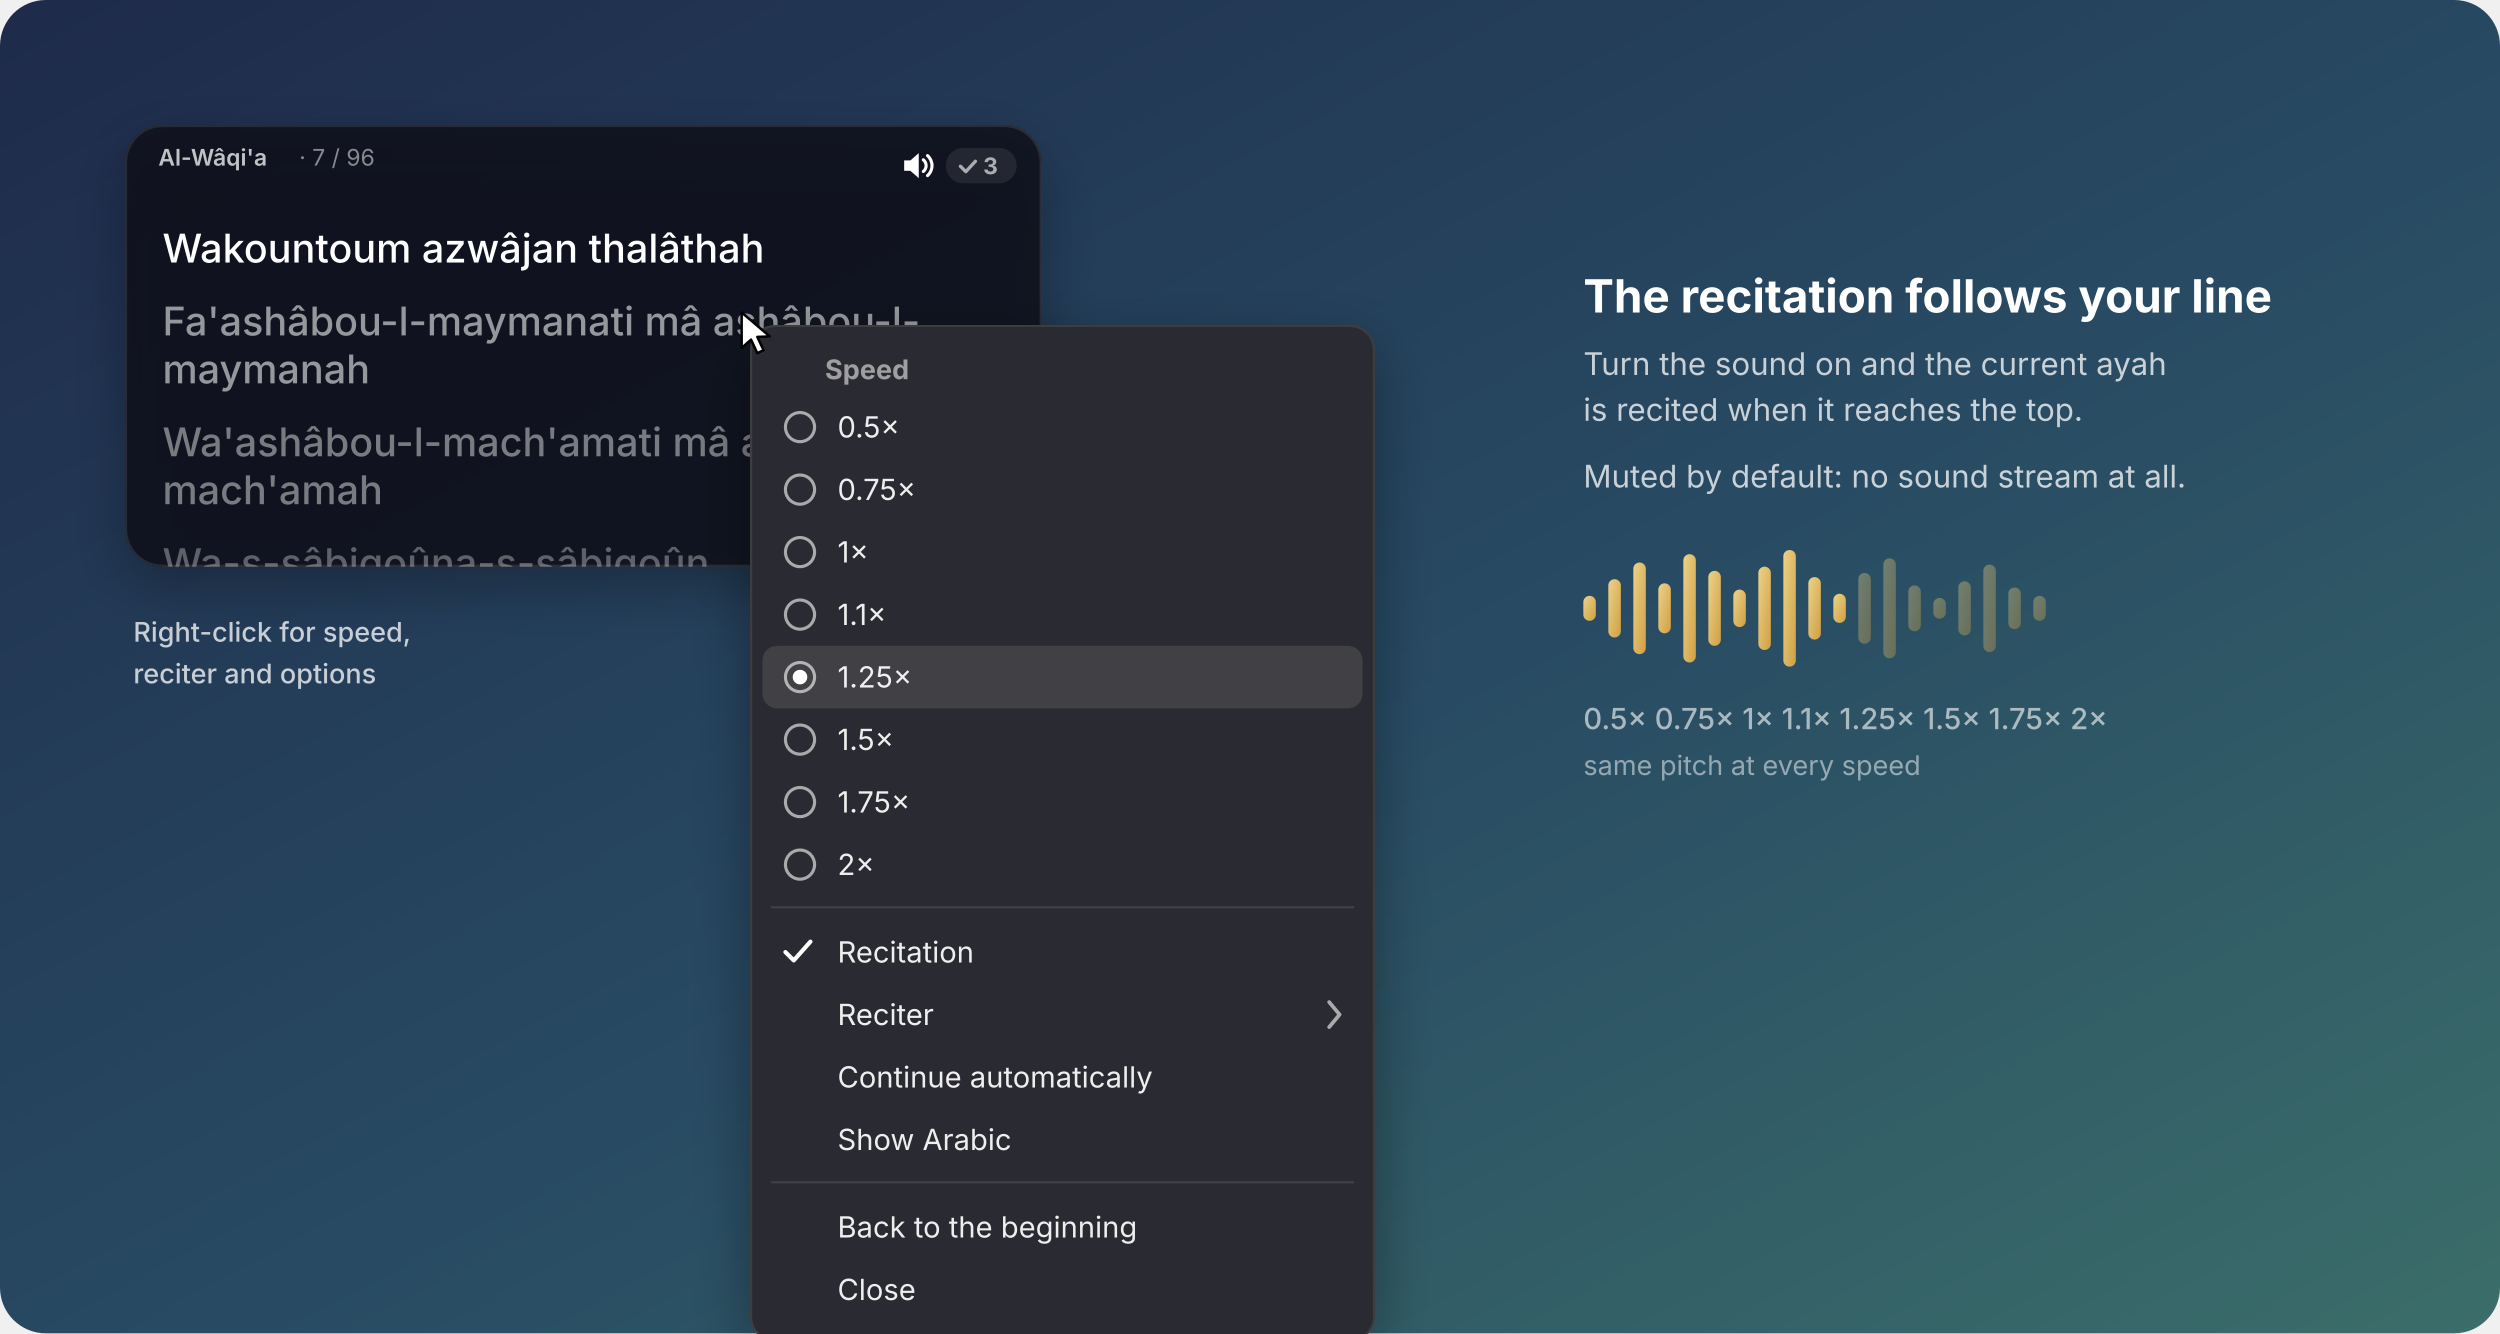
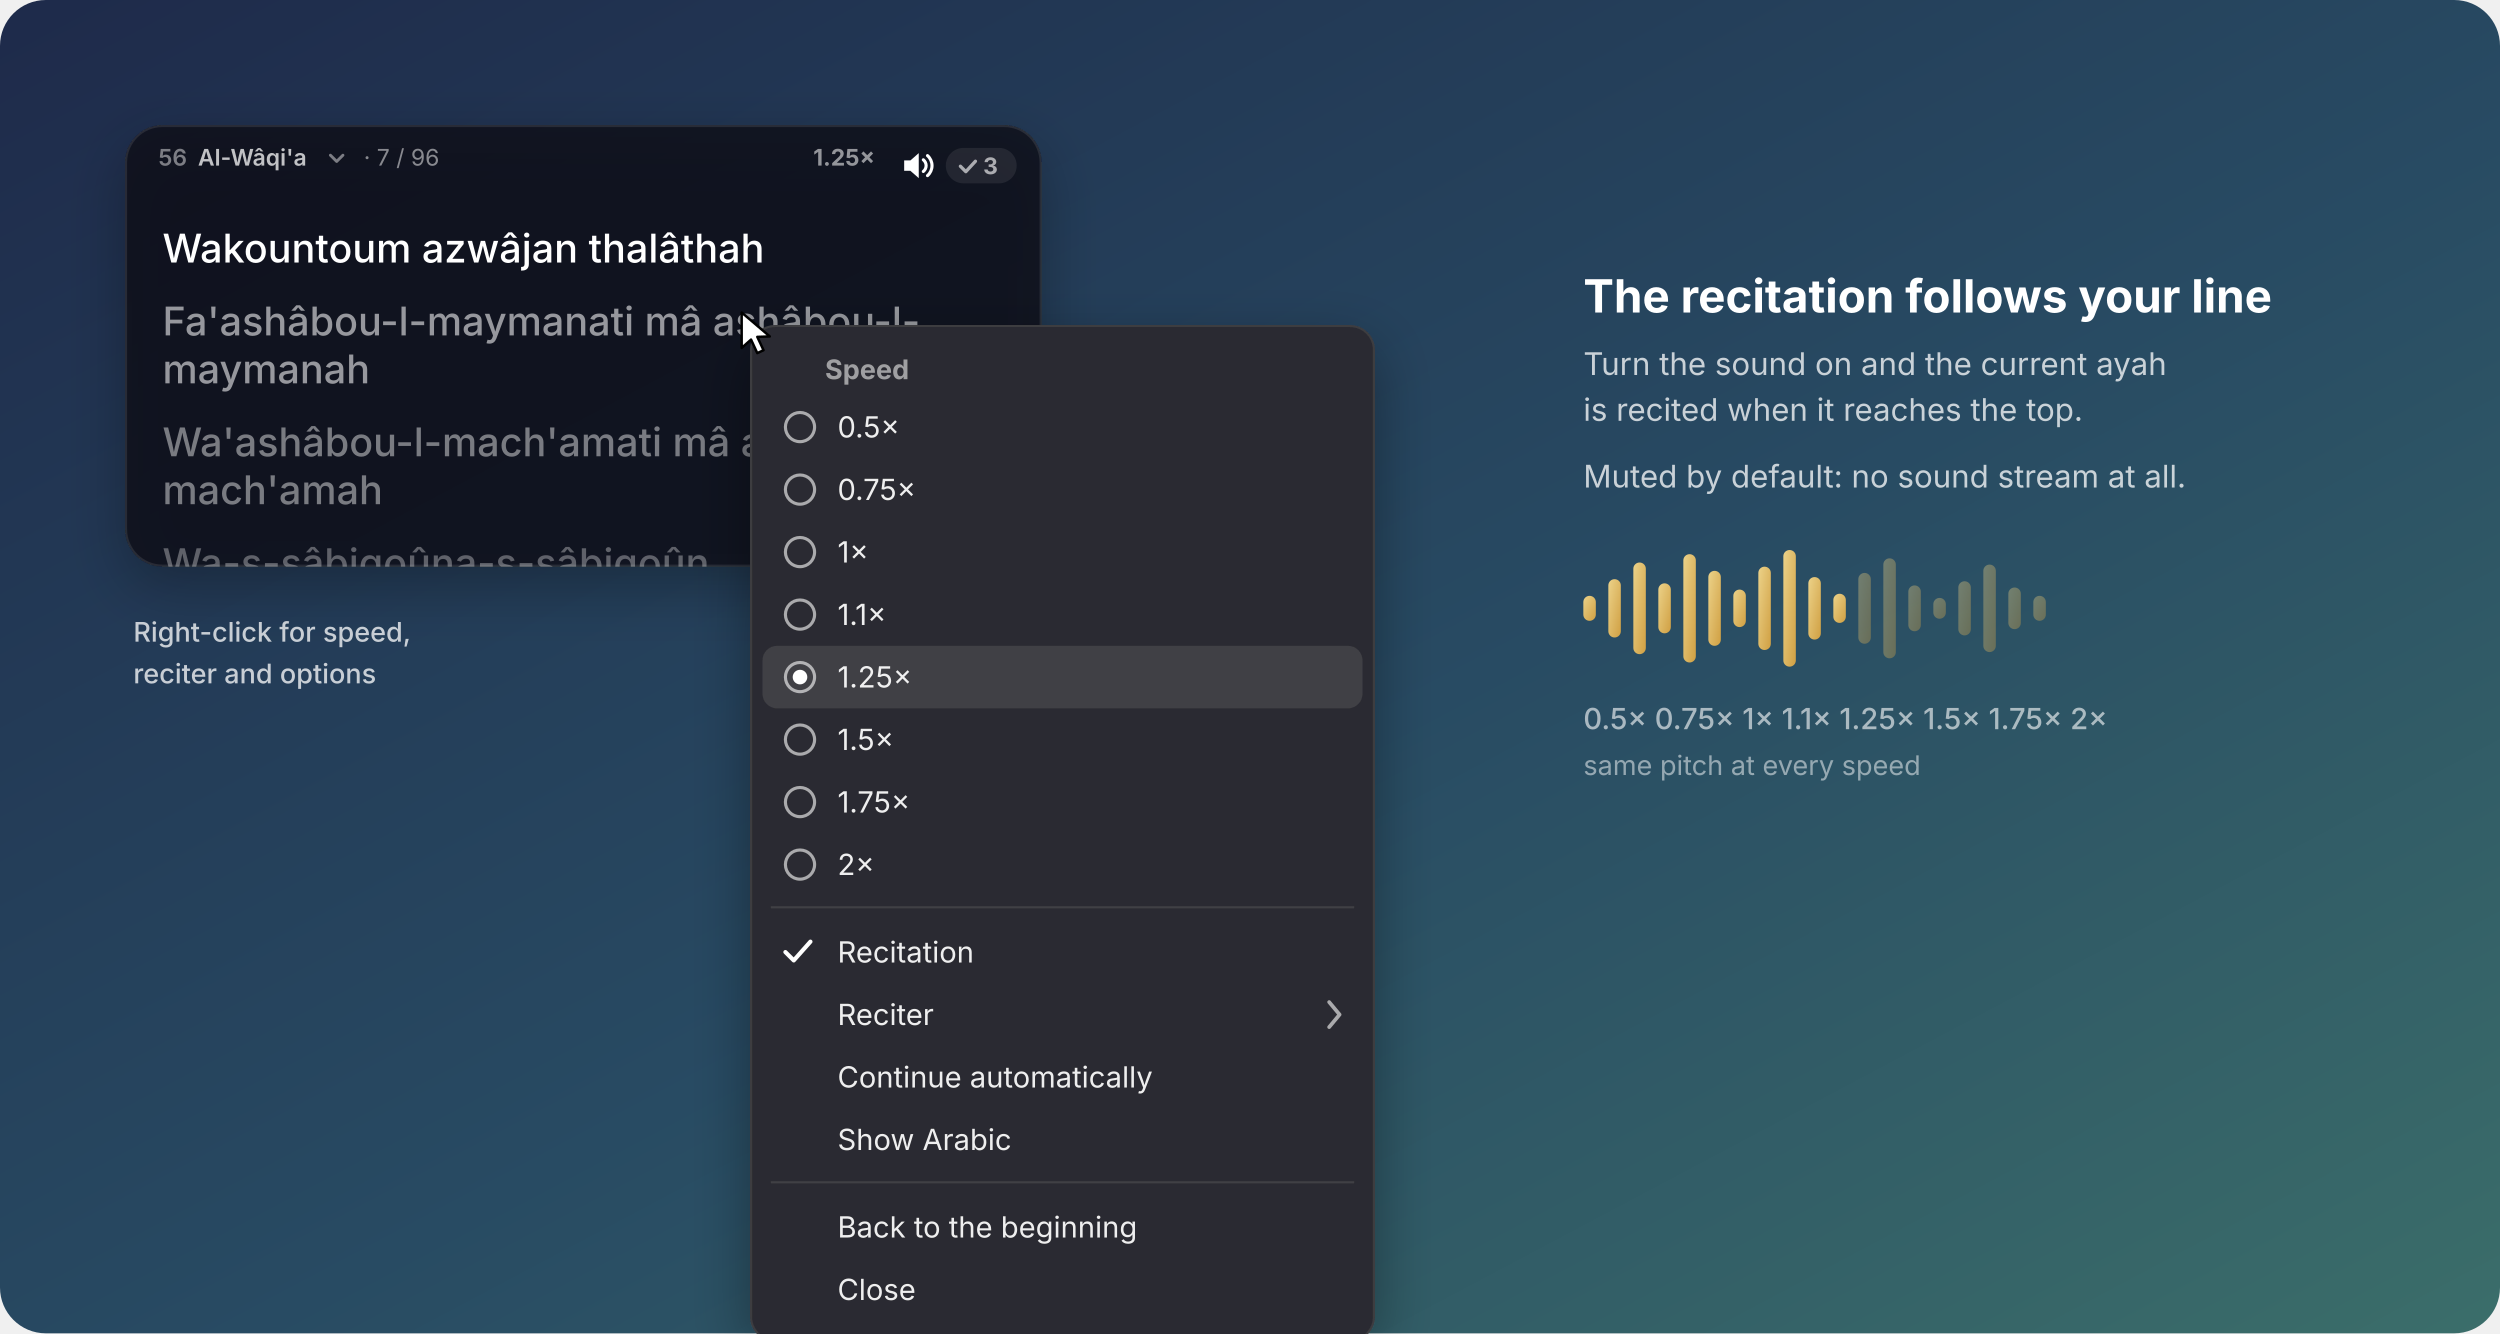
<svg xmlns="http://www.w3.org/2000/svg" width="1200" height="640" viewBox="0 0 1200 640" role="img" aria-label="The right-click menu: speeds from 0.5× to 2×, Recitation, Reciter, Continue automatically, Show Arabic, Back to the beginning and Close.">
  <defs>
    <linearGradient id="wall" x1="0" y1="0" x2="1" y2="1">
      <stop offset="0" stop-color="#1e2a4a" />
      <stop offset="0.55" stop-color="#284b63" />
      <stop offset="1" stop-color="#3b6e6a" />
    </linearGradient>
    <radialGradient id="glow" cx="0.78" cy="0.18" r="0.6">
      <stop offset="0" stop-color="#f6d98b" stop-opacity="0.22" />
      <stop offset="1" stop-color="#f6d98b" stop-opacity="0" />
    </radialGradient>
    <linearGradient id="gold" x1="0" y1="0" x2="1" y2="1">
      <stop offset="0" stop-color="#f6d98b" />
      <stop offset="1" stop-color="#d9a441" />
    </linearGradient>
    <filter id="shadow" x="-20%" y="-20%" width="140%" height="160%">
      <feDropShadow dx="0" dy="10" stdDeviation="14" flood-color="#000" flood-opacity="0.35" />
    </filter>
    <filter id="blur" x="-5%" y="-20%" width="110%" height="140%">
      <feGaussianBlur stdDeviation="5" />
    </filter>
    <style>
    text { font-family: Inter, 'Adwaita Sans', Cantarell, 'Segoe UI', system-ui, sans-serif; }
    .mono { font-family: 'Adwaita Mono', 'JetBrains Mono', 'DejaVu Sans Mono', monospace; }
  </style>
  </defs>
  <rect width="1200" height="640" rx="22" fill="url(#wall)" />
  <g transform="translate(60,60) scale(1.0)">
    <rect width="440" height="212" rx="18" fill="#101014" fill-opacity="0.80" filter="url(#shadow)" />
    <rect x="0.5" y="0.5" width="439" height="211" rx="17.5" fill="none" stroke="#fff" stroke-opacity="0.10" />
    <clipPath id="clip6060">
      <rect x="0" y="36" width="440" height="176" />
    </clipPath>
-     <text x="16" y="19.5" font-size="11" font-weight="600" fill="#fff" fill-opacity="0.74" text-anchor="start">Al-Wâqi'a</text>
-     <text x="83.6" y="19.5" font-size="11" font-weight="400" fill="#fff" fill-opacity="0.5" text-anchor="start">·  7 / 96</text>
+     <text x="16" y="19.5" font-size="11" font-weight="600" fill="#fff" fill-opacity="0.45" text-anchor="start">56</text>
+     <text x="35" y="19.5" font-size="11" font-weight="600" fill="#fff" fill-opacity="0.74" text-anchor="start">Al-Wâqi'a</text>
+     <path d="M98.6 14.5l3 3 3-3" fill="none" stroke="#fff" stroke-opacity="0.45" stroke-width="1.4" stroke-linecap="round" stroke-linejoin="round" />
+     <text x="114.6" y="19.5" font-size="11" font-weight="400" fill="#fff" fill-opacity="0.5" text-anchor="start">·  7 / 96</text>
+     <text x="360" y="19.5" font-size="11" font-weight="700" fill="#fff" fill-opacity="0.55" text-anchor="end">1.25×</text>
    <g transform="translate(374,12.5)" fill="#fff" fill-opacity="1" stroke="#fff" stroke-opacity="1">
      <path d="M0 4.5h3l4-3.5v12l-4-3.5H0z" stroke="none" />
      <path d="M9.2 4.2a3.6 3.6 0 0 1 0 5.6M11.2 2.2a6.4 6.4 0 0 1 0 9.6" fill="none" stroke-width="1.5" stroke-linecap="round" />
    </g>
    <rect x="394" y="11" width="34" height="17" rx="8.5" fill="#ffffff" fill-opacity="0.08" />
    <path d="M401 19.8l2.6 2.6 4.6-5" fill="none" stroke="#ffffff" stroke-opacity="0.62" stroke-width="1.6" stroke-linecap="round" stroke-linejoin="round" />
    <text x="419" y="23.6" font-size="11" font-weight="700" fill="#ffffff" fill-opacity="0.62" text-anchor="end">3</text>
    <g clip-path="url(#clip6060)">
      <text x="18" y="66" font-size="19" font-weight="500" fill="#fff" fill-opacity="1" text-anchor="start">Wakountoum azwâjan thalâthah</text>
      <text x="18" y="101" font-size="19" font-weight="500" fill="#fff" fill-opacity="0.56" text-anchor="start">Fa'ashâbou-l-maymanati mâ ashâbou-l-</text>
      <text x="18" y="124" font-size="19" font-weight="500" fill="#fff" fill-opacity="0.56" text-anchor="start">maymanah</text>
      <text x="18" y="159" font-size="19" font-weight="500" fill="#fff" fill-opacity="0.44" text-anchor="start">Wa'ashâbou-l-mach'amati mâ ashâbou-l-</text>
      <text x="18" y="182" font-size="19" font-weight="500" fill="#fff" fill-opacity="0.44" text-anchor="start">mach'amah</text>
      <text x="18" y="217" font-size="19" font-weight="500" fill="#fff" fill-opacity="0.33" text-anchor="start">Wa-s-sâbiqoûna-s-sâbiqoûn</text>
      <text x="18" y="252" font-size="19" font-weight="500" fill="#fff" fill-opacity="0.24" text-anchor="start">Oulâ'ika-l-mouqarraboûn</text>
      <text x="18" y="287" font-size="19" font-weight="500" fill="#fff" fill-opacity="0.24" text-anchor="start">Fî jannâti-n-na'îm</text>
    </g>
  </g>
  <g transform="translate(360,156)" filter="url(#shadow)">
    <rect width="300" height="488" rx="12" fill="#2b2b31" />
    <rect x="0.5" y="0.5" width="299" height="487" rx="11.5" fill="none" stroke="#fff" stroke-opacity="0.08" />
    <text x="36" y="26" font-size="13" font-weight="700" fill="#fff" fill-opacity="0.55" text-anchor="start">Speed</text>
    <circle cx="24" cy="49" r="7" fill="none" stroke="#fff" stroke-opacity="0.6" stroke-width="1.5" />
    <text x="42" y="54" font-size="14" font-weight="400" fill="#fff" fill-opacity="0.92" text-anchor="start">0.5×</text>
    <circle cx="24" cy="79" r="7" fill="none" stroke="#fff" stroke-opacity="0.6" stroke-width="1.5" />
    <text x="42" y="84" font-size="14" font-weight="400" fill="#fff" fill-opacity="0.92" text-anchor="start">0.75×</text>
    <circle cx="24" cy="109" r="7" fill="none" stroke="#fff" stroke-opacity="0.6" stroke-width="1.5" />
    <text x="42" y="114" font-size="14" font-weight="400" fill="#fff" fill-opacity="0.92" text-anchor="start">1×</text>
    <circle cx="24" cy="139" r="7" fill="none" stroke="#fff" stroke-opacity="0.6" stroke-width="1.5" />
    <text x="42" y="144" font-size="14" font-weight="400" fill="#fff" fill-opacity="0.92" text-anchor="start">1.1×</text>
    <rect x="6" y="154" width="288" height="30" rx="7" fill="#fff" fill-opacity="0.10" />
    <circle cx="24" cy="169" r="7" fill="none" stroke="#fff" stroke-opacity="0.6" stroke-width="1.5" />
    <circle cx="24" cy="169" r="3.5" fill="#fff" />
    <text x="42" y="174" font-size="14" font-weight="400" fill="#fff" fill-opacity="0.92" text-anchor="start">1.25×</text>
    <circle cx="24" cy="199" r="7" fill="none" stroke="#fff" stroke-opacity="0.6" stroke-width="1.5" />
    <text x="42" y="204" font-size="14" font-weight="400" fill="#fff" fill-opacity="0.92" text-anchor="start">1.5×</text>
    <circle cx="24" cy="229" r="7" fill="none" stroke="#fff" stroke-opacity="0.6" stroke-width="1.5" />
    <text x="42" y="234" font-size="14" font-weight="400" fill="#fff" fill-opacity="0.92" text-anchor="start">1.75×</text>
    <circle cx="24" cy="259" r="7" fill="none" stroke="#fff" stroke-opacity="0.6" stroke-width="1.5" />
    <text x="42" y="264" font-size="14" font-weight="400" fill="#fff" fill-opacity="0.92" text-anchor="start">2×</text>
    <rect x="10" y="279" width="280" height="1" fill="#fff" fill-opacity="0.10" />
    <path d="M17 301l4 4 8-9" fill="none" stroke="#fff" stroke-width="2" stroke-linecap="round" stroke-linejoin="round" />
    <text x="42" y="306" font-size="14" font-weight="400" fill="#fff" fill-opacity="0.92" text-anchor="start">Recitation</text>
    <text x="42" y="336" font-size="14" font-weight="400" fill="#fff" fill-opacity="0.92" text-anchor="start">Reciter</text>
    <path d="M278 325l5 6-5 6" fill="none" stroke="#fff" stroke-opacity="0.6" stroke-width="1.8" stroke-linecap="round" stroke-linejoin="round" />
    <text x="42" y="366" font-size="14" font-weight="400" fill="#fff" fill-opacity="0.92" text-anchor="start">Continue automatically</text>
    <text x="42" y="396" font-size="14" font-weight="400" fill="#fff" fill-opacity="0.92" text-anchor="start">Show Arabic</text>
    <rect x="10" y="411" width="280" height="1" fill="#fff" fill-opacity="0.10" />
    <text x="42" y="438" font-size="14" font-weight="400" fill="#fff" fill-opacity="0.92" text-anchor="start">Back to the beginning</text>
    <text x="42" y="468" font-size="14" font-weight="400" fill="#fff" fill-opacity="0.92" text-anchor="start">Close</text>
  </g>
  <path d="M356 150l0 17 4.5-4 3 6.5 3-1.4-3-6.4 6-.2z" fill="#fff" stroke="#000" stroke-width="1.2" stroke-linejoin="round" />
  <text x="64" y="308" font-size="13" font-weight="500" fill="#fff" fill-opacity="0.75" text-anchor="start">Right-click for speed,</text>
  <text x="64" y="328" font-size="13" font-weight="500" fill="#fff" fill-opacity="0.75" text-anchor="start">reciter and options</text>
  <text x="760" y="150" font-size="22" font-weight="700" fill="#fff" fill-opacity="1" text-anchor="start">The recitation follows your line</text>
  <text x="760" y="180" font-size="15" font-weight="400" fill="#fff" fill-opacity="0.75" text-anchor="start">Turn the sound on and the current ayah</text>
  <text x="760" y="202" font-size="15" font-weight="400" fill="#fff" fill-opacity="0.75" text-anchor="start">is recited when it reaches the top.</text>
  <text x="760" y="234" font-size="15" font-weight="400" fill="#fff" fill-opacity="0.75" text-anchor="start">Muted by default: no sound stream at all.</text>
  <rect x="760" y="286" width="6" height="12" rx="3" fill="url(#gold)" fill-opacity="0.95" />
  <rect x="772" y="278" width="6" height="28" rx="3" fill="url(#gold)" fill-opacity="0.95" />
  <rect x="784" y="270" width="6" height="44" rx="3" fill="url(#gold)" fill-opacity="0.95" />
  <rect x="796" y="280" width="6" height="24" rx="3" fill="url(#gold)" fill-opacity="0.95" />
  <rect x="808" y="266" width="6" height="52" rx="3" fill="url(#gold)" fill-opacity="0.95" />
  <rect x="820" y="274" width="6" height="36" rx="3" fill="url(#gold)" fill-opacity="0.95" />
  <rect x="832" y="283" width="6" height="18" rx="3" fill="url(#gold)" fill-opacity="0.95" />
  <rect x="844" y="272" width="6" height="40" rx="3" fill="url(#gold)" fill-opacity="0.95" />
  <rect x="856" y="264" width="6" height="56" rx="3" fill="url(#gold)" fill-opacity="0.95" />
  <rect x="868" y="277" width="6" height="30" rx="3" fill="url(#gold)" fill-opacity="0.95" />
  <rect x="880" y="285" width="6" height="14" rx="3" fill="url(#gold)" fill-opacity="0.95" />
  <rect x="892" y="275" width="6" height="34" rx="3" fill="url(#gold)" fill-opacity="0.35" />
  <rect x="904" y="268" width="6" height="48" rx="3" fill="url(#gold)" fill-opacity="0.35" />
  <rect x="916" y="281" width="6" height="22" rx="3" fill="url(#gold)" fill-opacity="0.35" />
  <rect x="928" y="287" width="6" height="10" rx="3" fill="url(#gold)" fill-opacity="0.35" />
  <rect x="940" y="279" width="6" height="26" rx="3" fill="url(#gold)" fill-opacity="0.35" />
  <rect x="952" y="271" width="6" height="42" rx="3" fill="url(#gold)" fill-opacity="0.35" />
  <rect x="964" y="282" width="6" height="20" rx="3" fill="url(#gold)" fill-opacity="0.35" />
  <rect x="976" y="286" width="6" height="12" rx="3" fill="url(#gold)" fill-opacity="0.35" />
  <text x="760" y="350" font-size="14" font-weight="500" fill="#fff" fill-opacity="0.6" text-anchor="start">0.5×  0.75×  1×  1.1×  1.25×  1.5×  1.75×  2×</text>
  <text x="760" y="372" font-size="13" font-weight="400" fill="#fff" fill-opacity="0.5" text-anchor="start">same pitch at every speed</text>
</svg>
